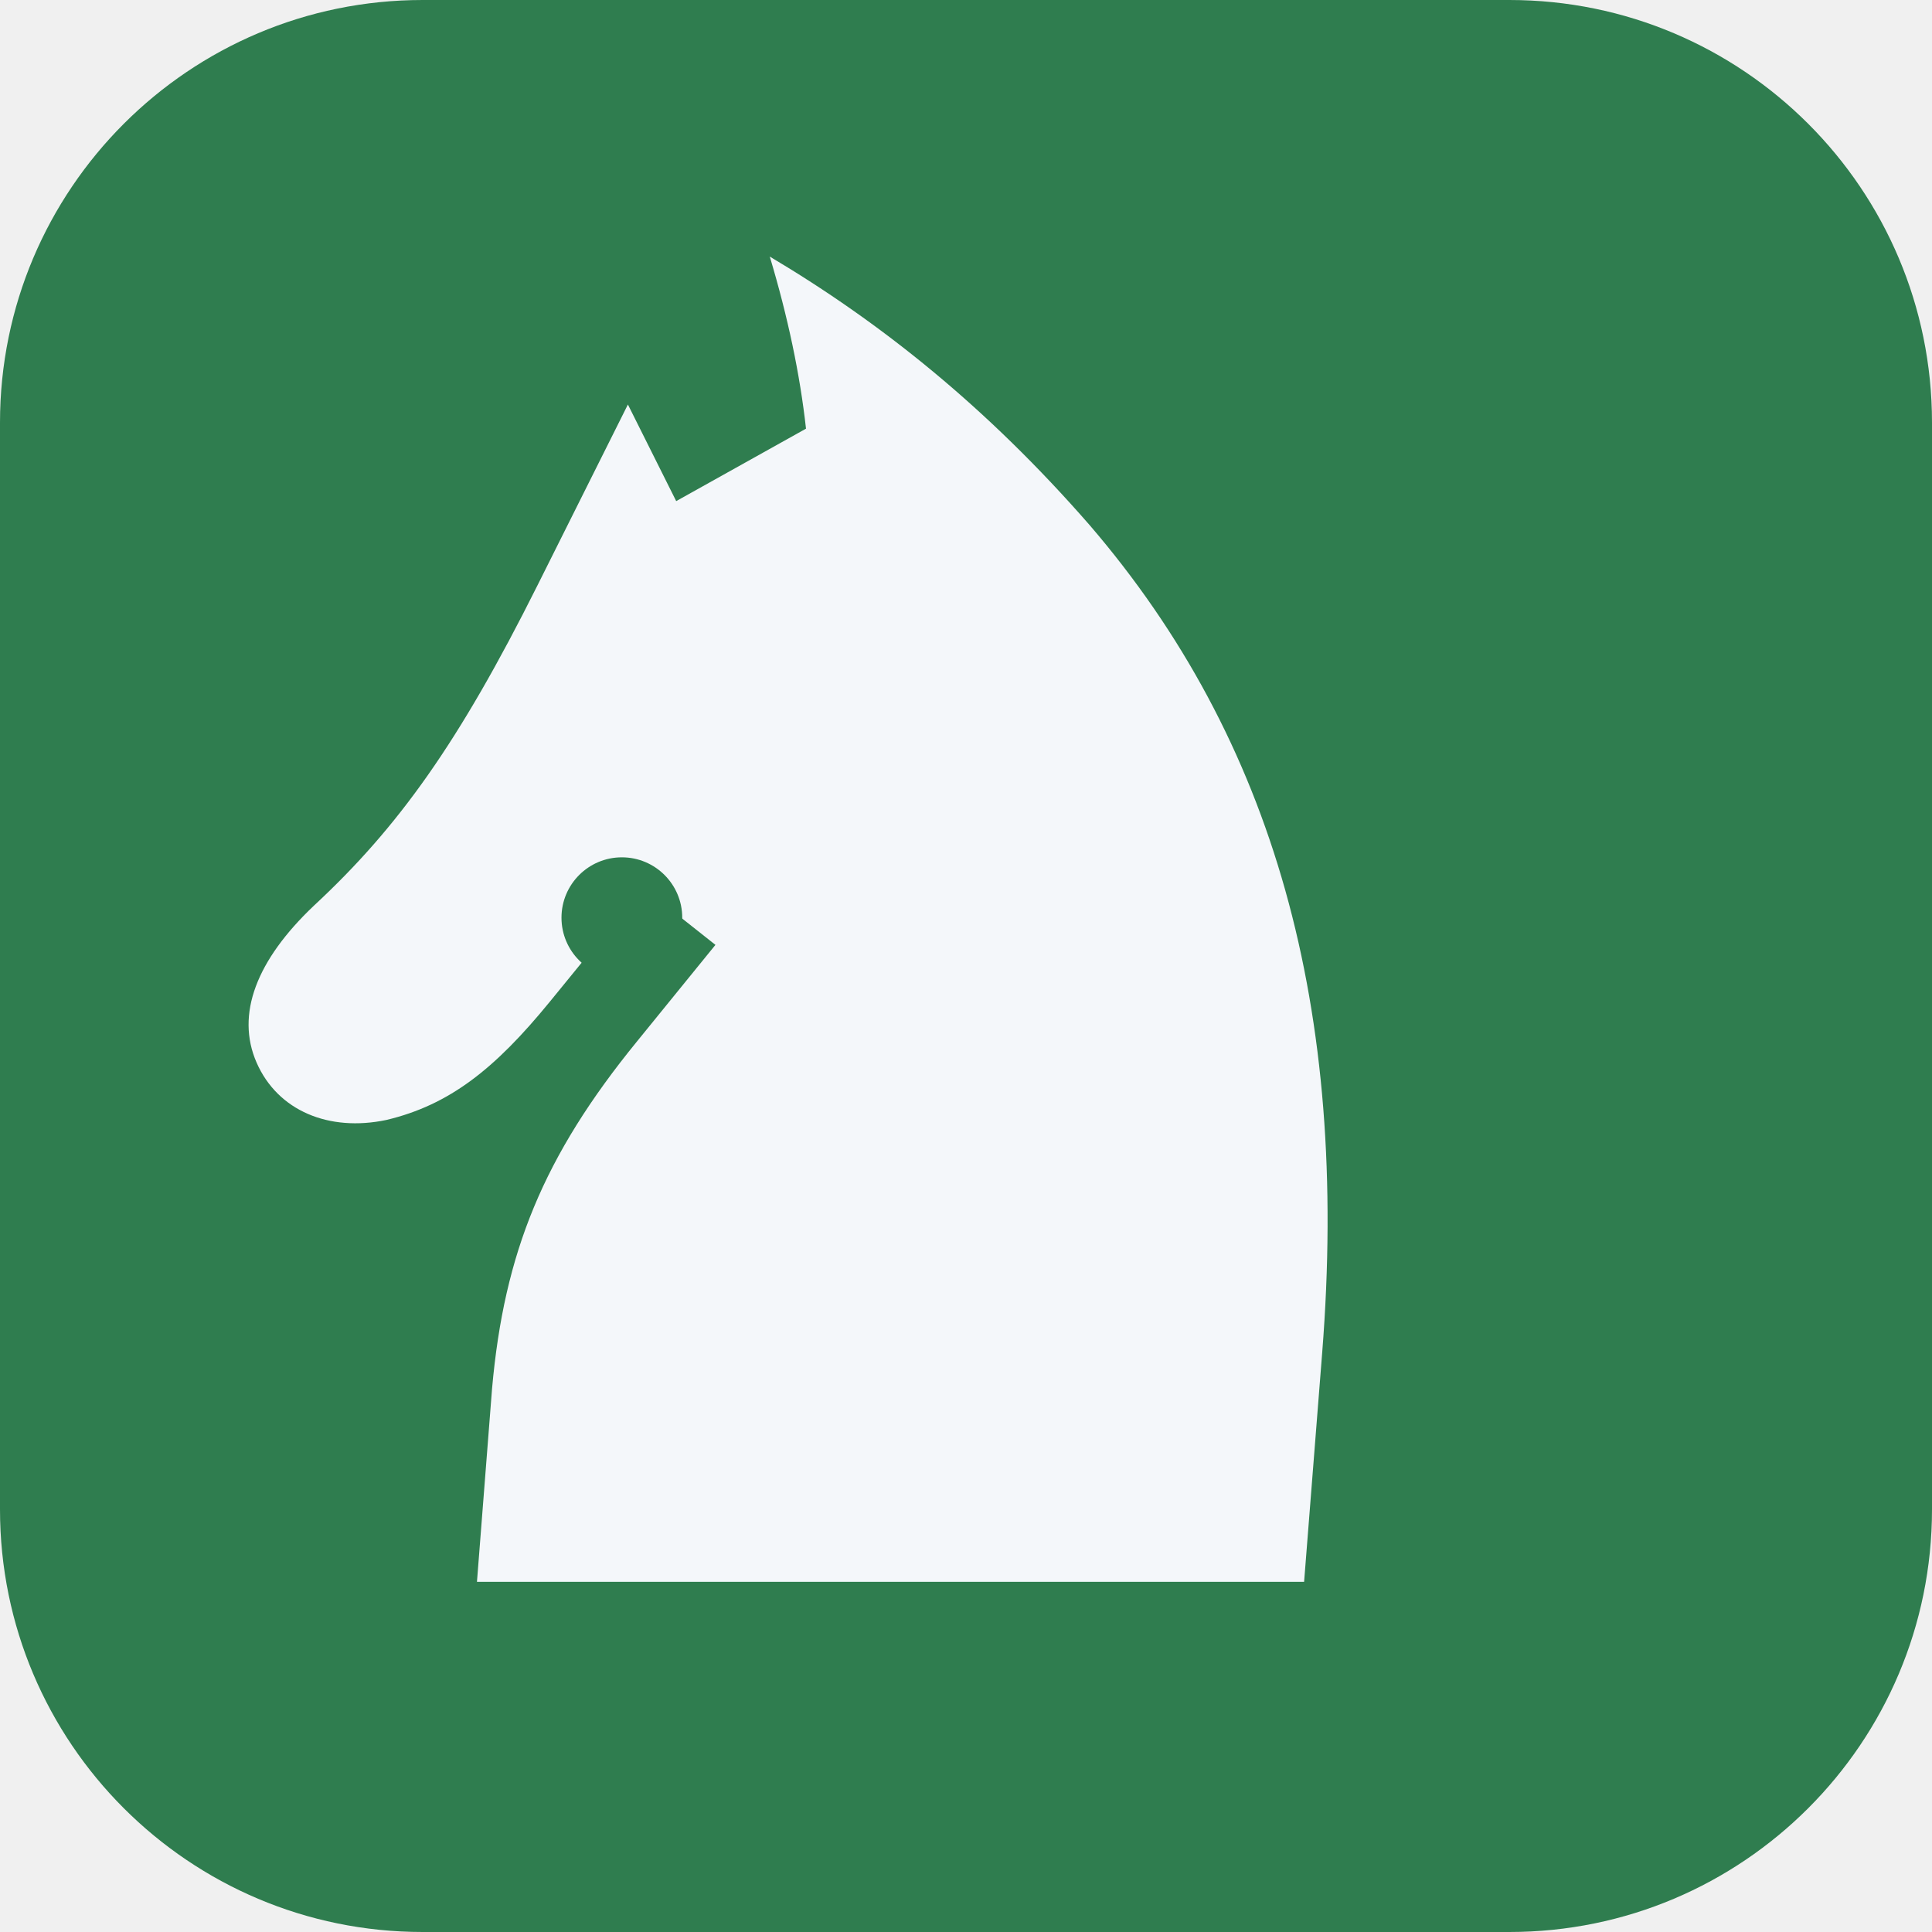
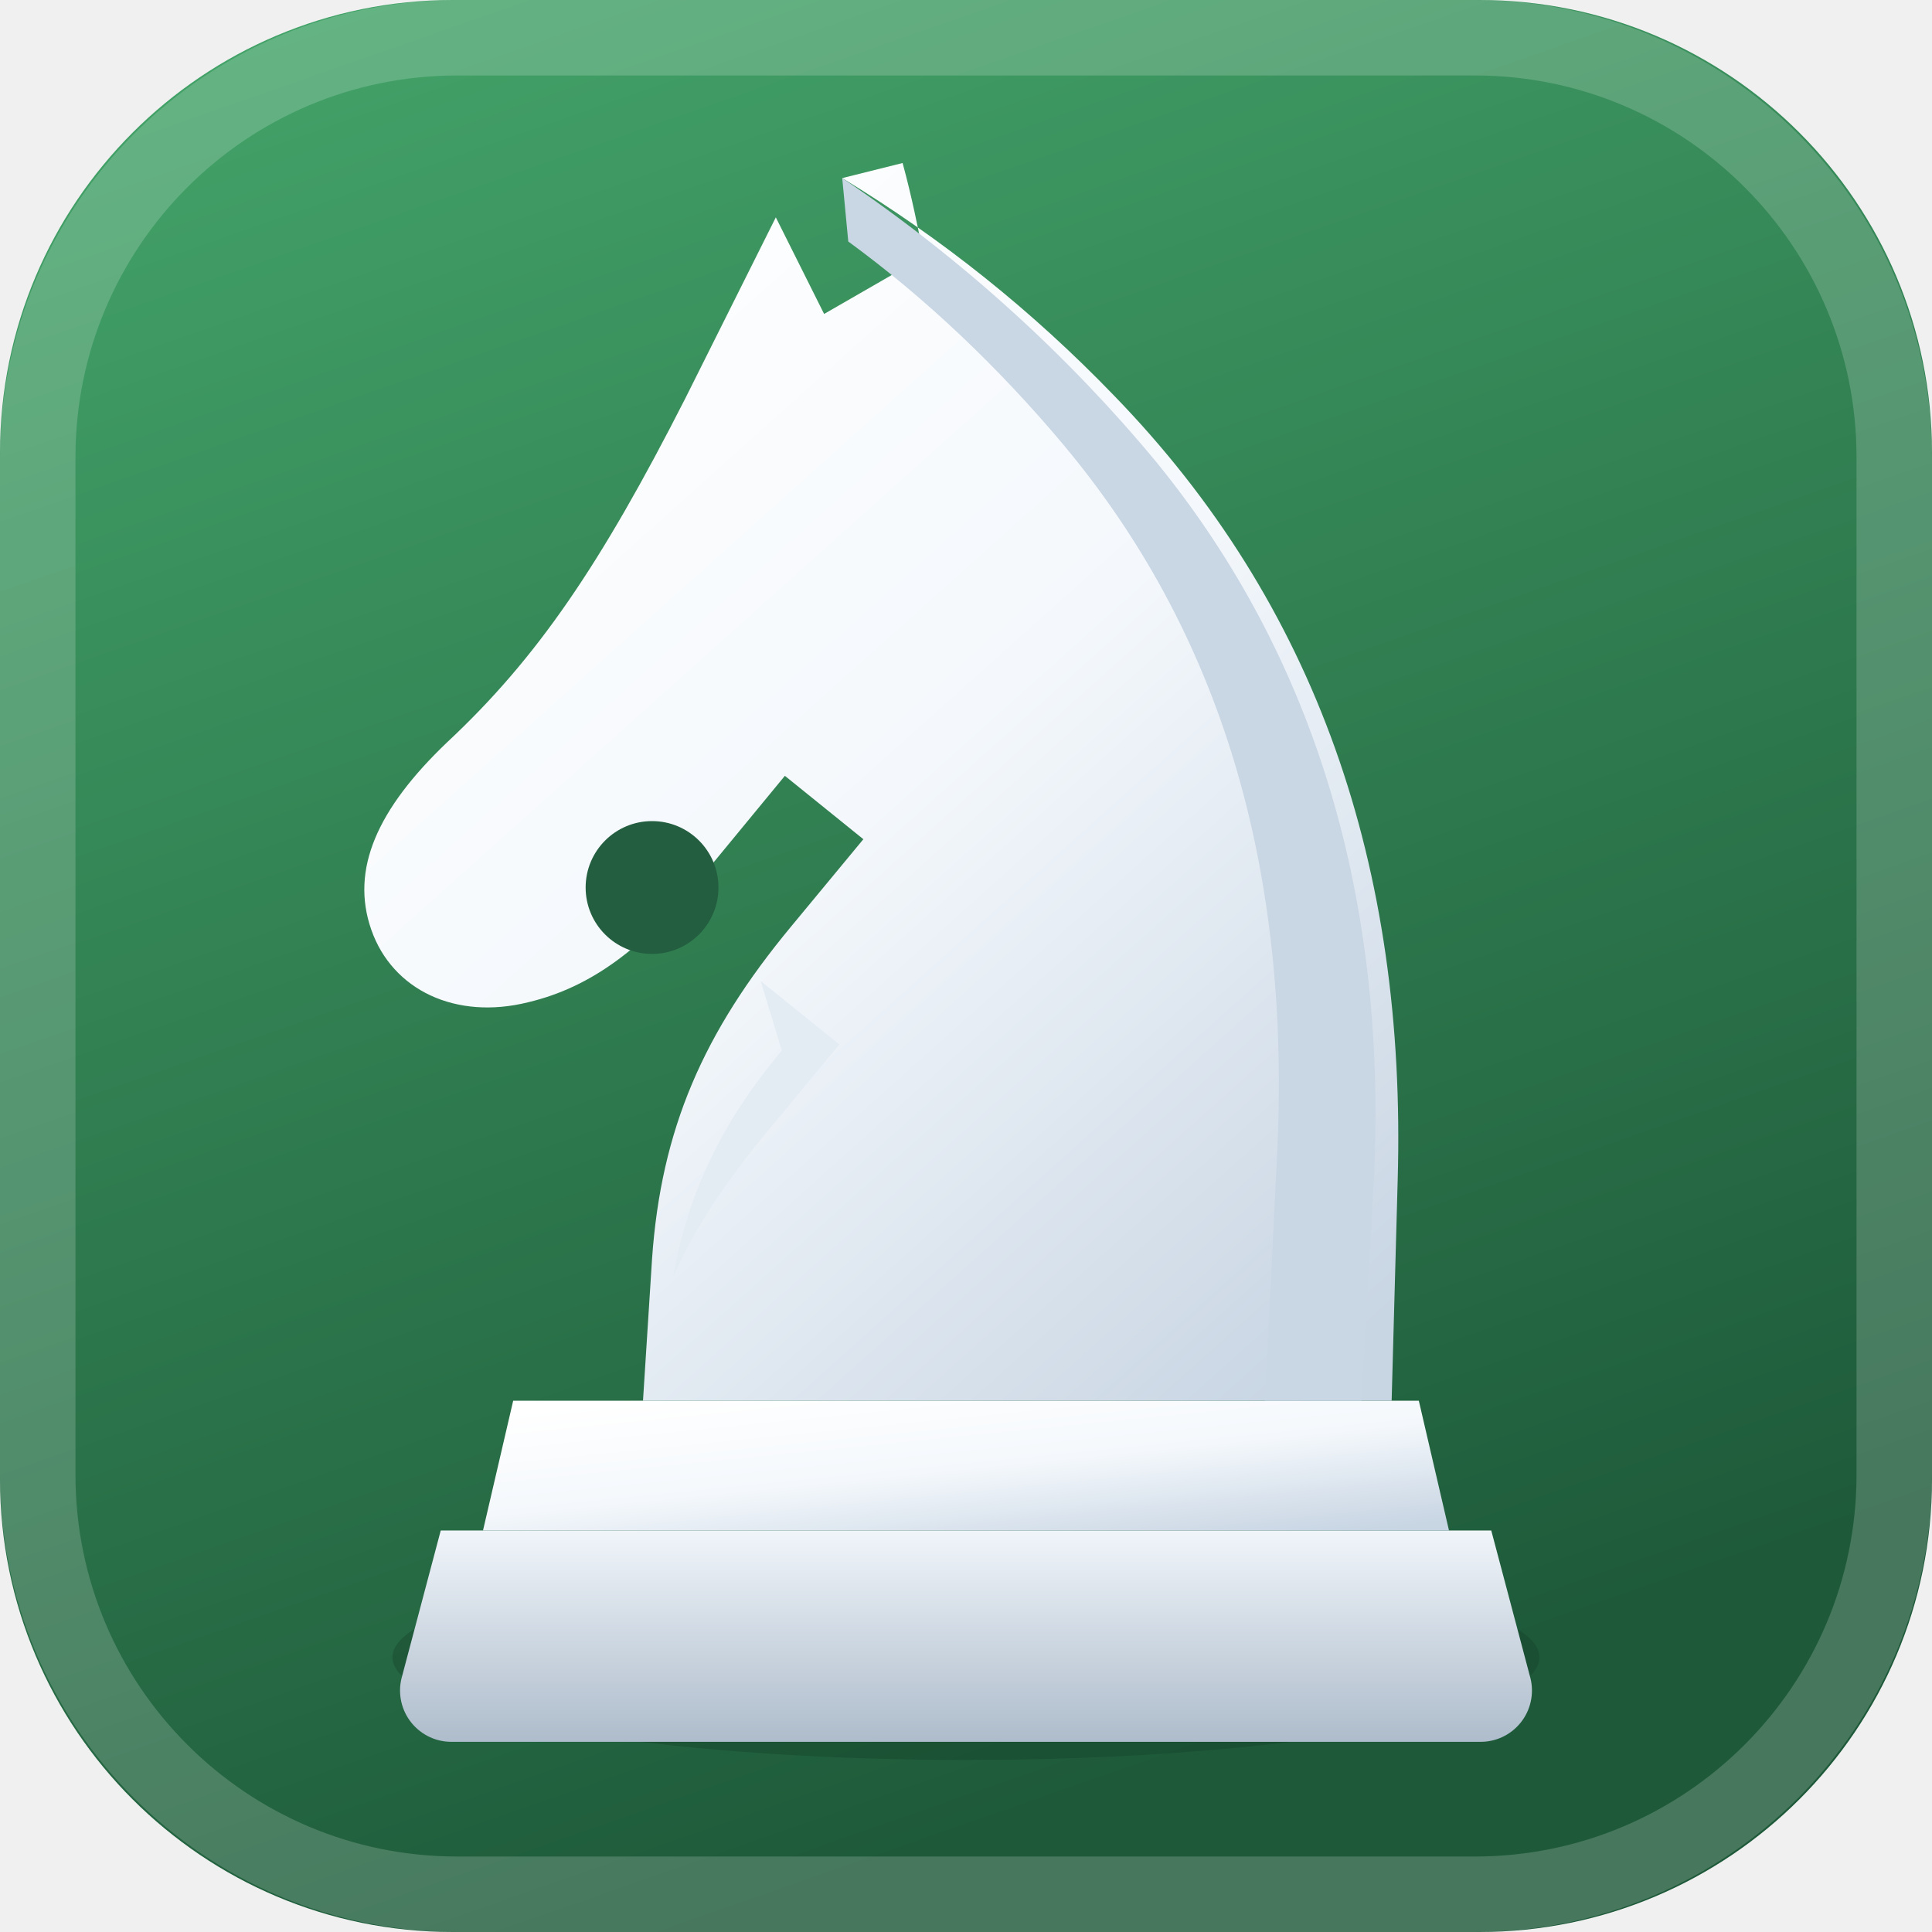
<svg xmlns="http://www.w3.org/2000/svg" viewBox="0 0 64 64" role="img" aria-label="Chess knight">
-   <rect width="64" height="64" rx="14" fill="#2f7d4f" />
-   <path fill="#f4f7fa" d="     M25.5 8.5     c 0.6 2.0 1.0 3.9 1.2 5.7     l -4.3 2.4     -1.6 -3.2     -3.0 6.0     c -2.6 5.2 -4.6 8.0 -7.4 10.6     -1.9 1.8 -2.6 3.6 -1.9 5.2     0.7 1.6 2.4 2.3 4.3 1.9     2.1 -0.5 3.6 -1.7 5.4 -3.9     l 3.1 -3.8     2.4 1.9     -2.6 3.2     c -3.1 3.8 -4.4 7.0 -4.8 11.5     l -0.5 6.4     h 27.4     l 0.6 -7.6     c 0.9 -11.4 -1.6 -20.3 -7.7 -27.4     -3.4 -3.9 -6.9 -6.7 -10.6 -8.9     z" />
-   <circle cx="20.6" cy="30.4" r="2.0" fill="#2f7d4f" />
+   <defs>
+     <linearGradient id="tile" x1="0" y1="0" x2="0.35" y2="1">
+       <stop offset="0" stop-color="#45a76b" />
+       <stop offset="1" stop-color="#1e5a3a" />
+     </linearGradient>
+     <linearGradient id="body" x1="0.15" y1="0" x2="0.9" y2="1">
+       <stop offset="0" stop-color="#ffffff" />
+       <stop offset="0.5" stop-color="#f4f8fc" />
+       <stop offset="1" stop-color="#c8d5e3" />
+     </linearGradient>
+     <linearGradient id="plinth" x1="0" y1="0" x2="0" y2="1">
+       <stop offset="0" stop-color="#f0f5fa" />
+       <stop offset="1" stop-color="#aebccb" />
+     </linearGradient>
+   </defs>
+   <rect width="64" height="64" rx="15" fill="url(#tile)" />
+   <rect x="1.25" y="1.25" width="61.5" height="61.5" rx="13.9" fill="none" stroke="#ffffff" stroke-opacity="0.18" stroke-width="2.5" />
+   <g transform="translate(0,-0.5)">
+     <ellipse cx="32" cy="55.4" rx="19" ry="3.4" fill="#0d3322" opacity="0.28" />
+     <path fill="url(#plinth)" d="M14.6 51.2h34.8l1.3 4.9a1.7 1.7 0 0 1-1.7 2.1H15a1.7 1.7 0 0 1-1.7-2.1z" />
+     <path fill="url(#body)" d="M17 46.9h30l1 4.3H16z" />
+     <path fill="url(#body)" d="       M27.9 6.4       c 3.3 2.0 6.3 4.4 9.0 7.2       6.7 6.9 9.7 15.6 9.4 26.0       l -0.2 7.3       H 21.3       l 0.3 -4.7       c 0.3 -4.3 1.7 -7.5 4.6 -11.0       l 2.4 -2.9       -2.6 -2.1       -2.8 3.4       c -1.9 2.3 -3.6 3.6 -5.7 4.1       -2.4 0.6 -4.5 -0.4 -5.2 -2.4       -0.7 -2.0 0.2 -4.0 2.5 -6.2       3.0 -2.8 5.1 -5.9 7.9 -11.4       l 3.0 -6.0       1.6 3.2       3.3 -1.9       c -0.2 -1.0 -0.4 -2.0 -0.7 -3.1       z" />
+     <path fill="#c9d6e4" d="       M27.9 6.4       c 4.0 2.7 7.5 5.9 10.4 9.4       5.3 6.5 7.7 14.6 7.2 24.0       l -0.4 7.1       h -3.2       l 0.4 -8.0       c 0.5 -9.7 -1.9 -17.5 -7.1 -23.7       -2.1 -2.5 -4.5 -4.8 -7.1 -6.7       z" />
+     <path fill="#e3ebf3" d="M25.2 33.0l2.6 2.1-2.4 2.9c-1.4 1.7-2.4 3.2-3.1 4.8.5-2.8 1.6-5.1 3.6-7.5z" />
+     <circle cx="21.6" cy="29.9" r="2.2" fill="#245e40" />
+   </g>
</svg>
